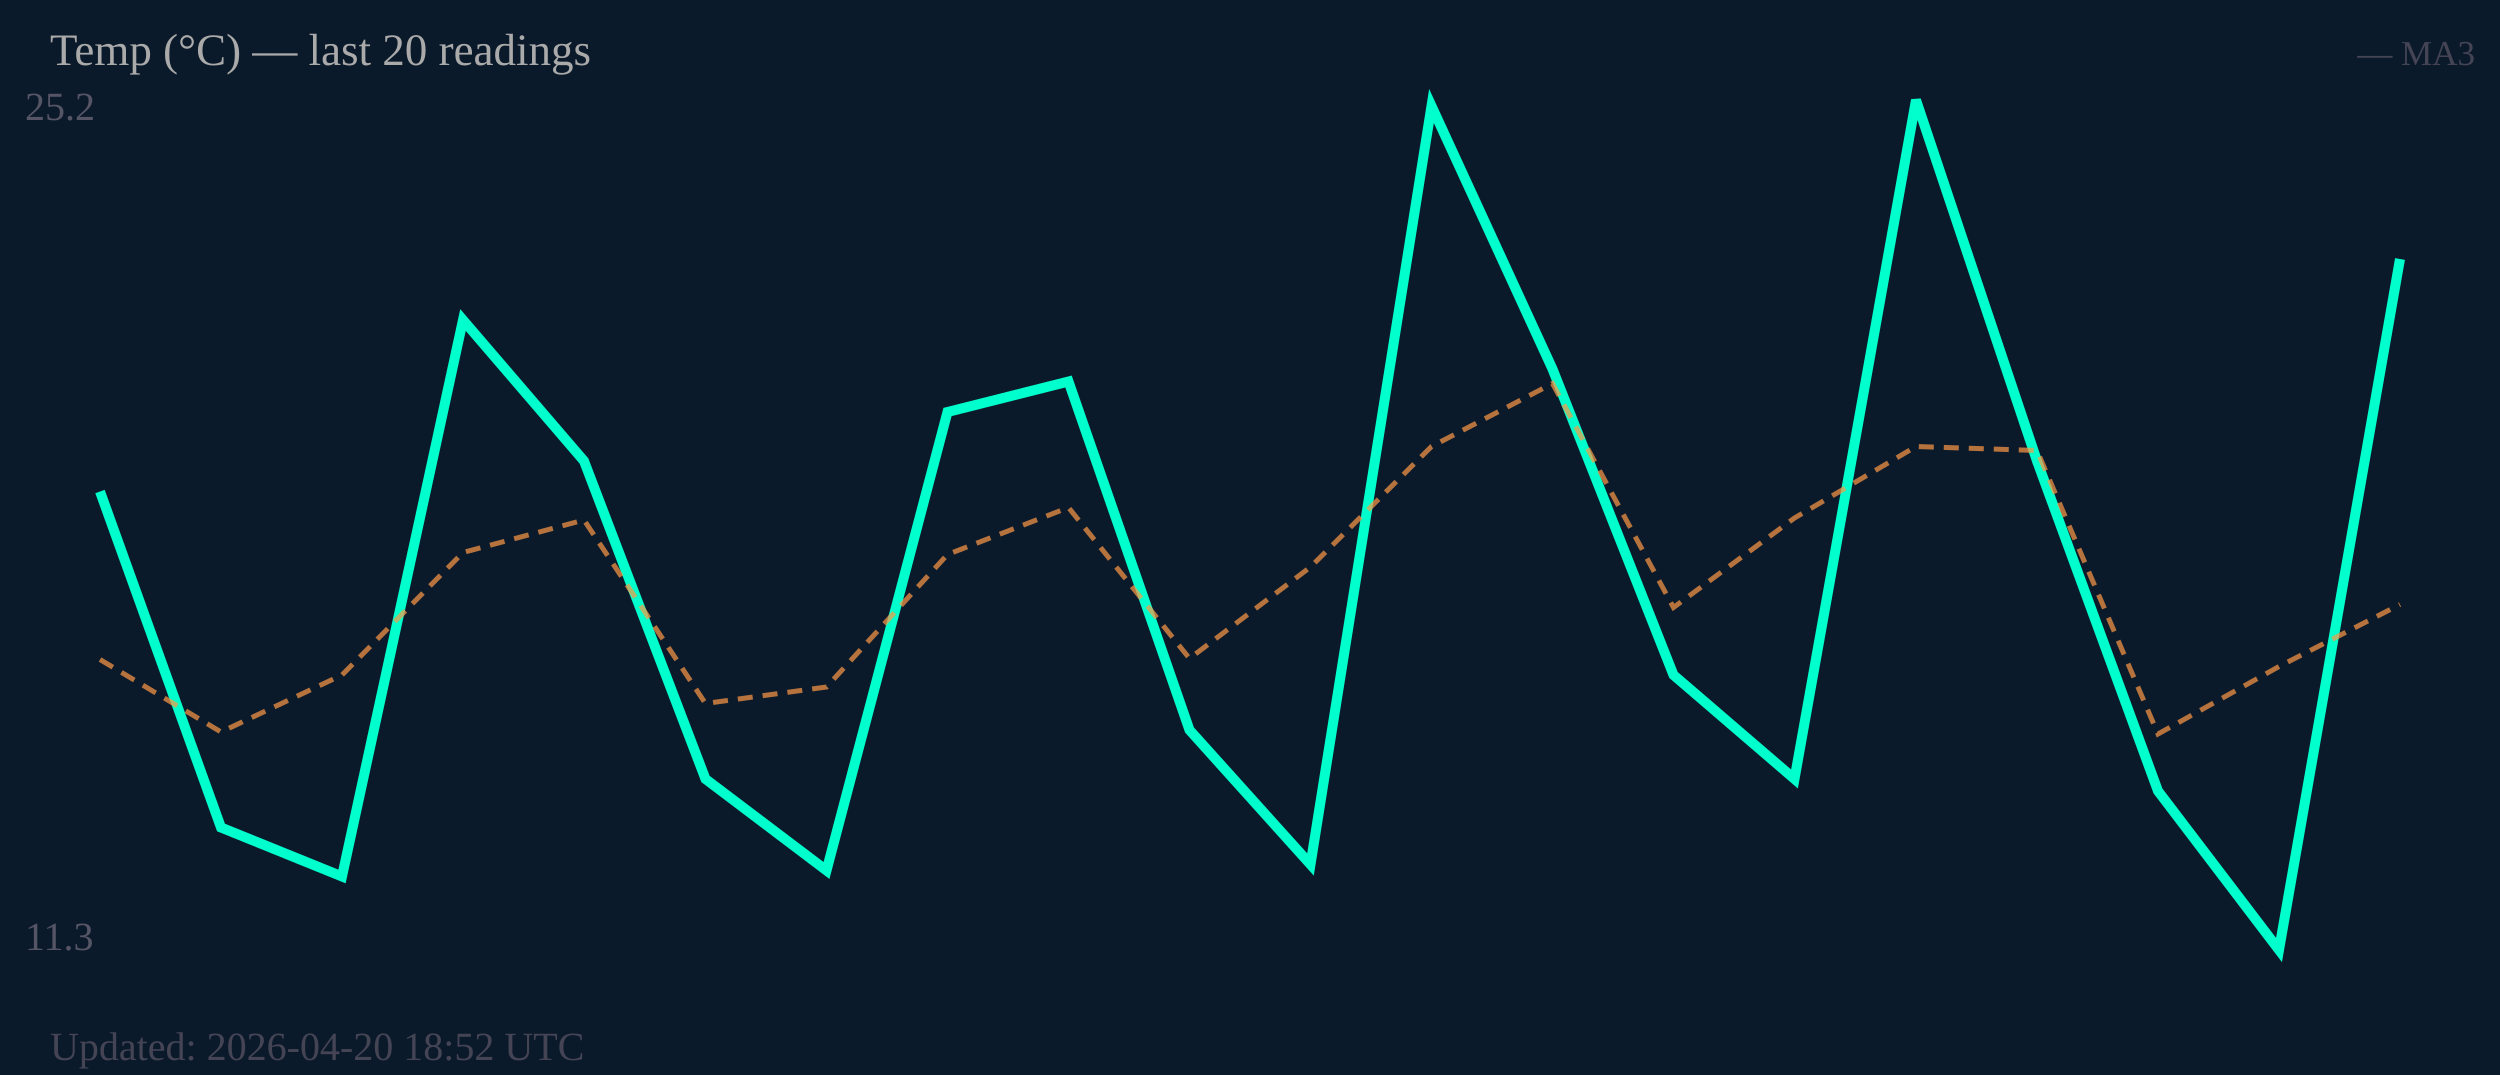
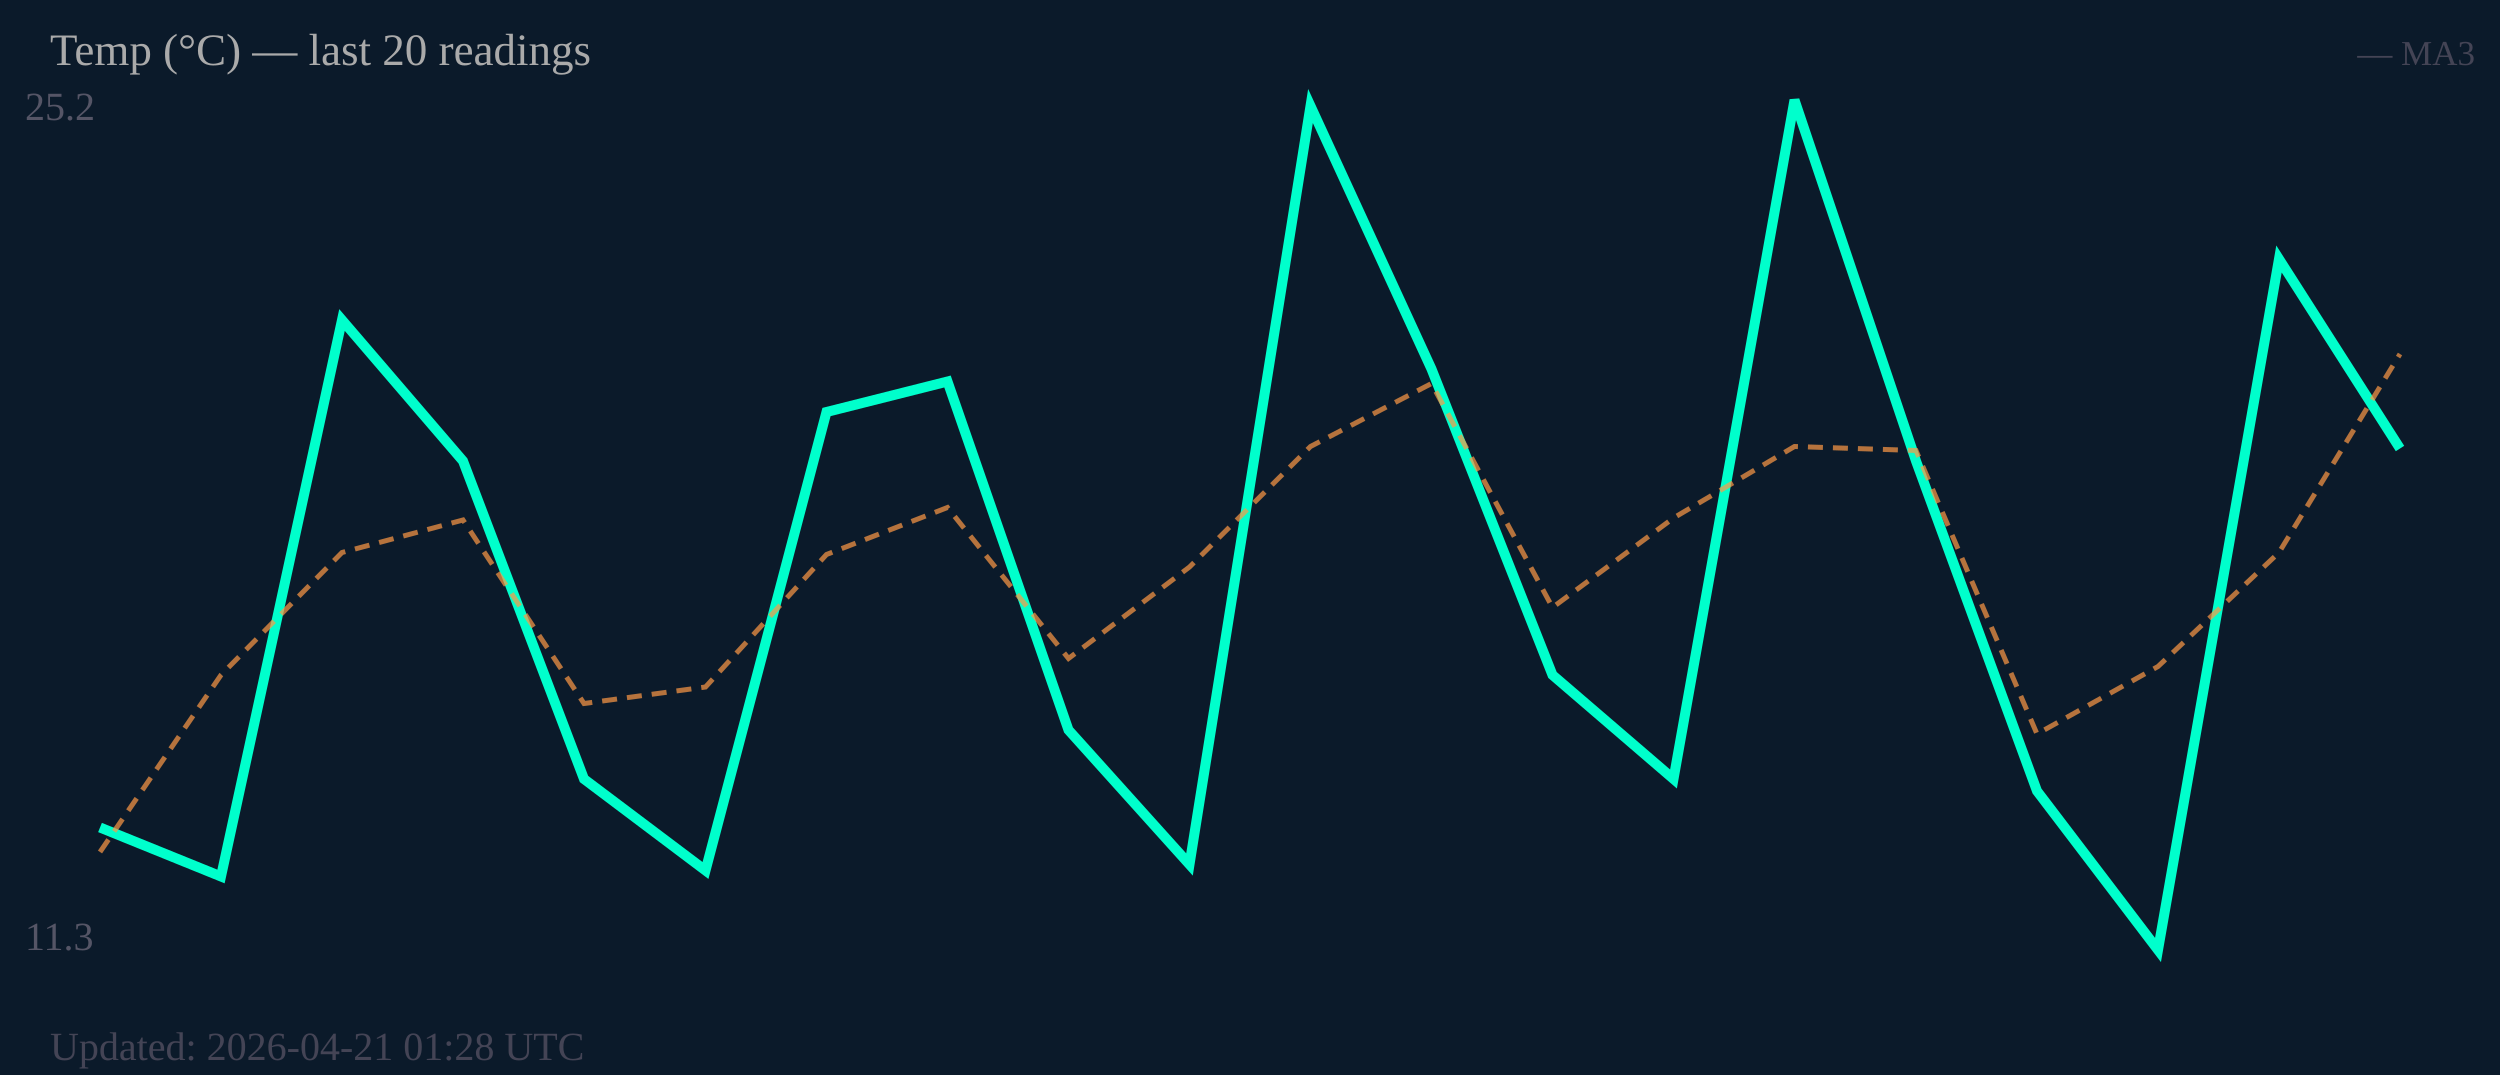
<svg xmlns="http://www.w3.org/2000/svg" width="500" height="215" viewBox="0 0 500 215">
  <rect width="500" height="215" fill="#0b1a2a" />
  <text x="5" y="24" font-size="8" fill="#556">25.2</text>
  <text x="5" y="190" font-size="8" fill="#556">11.3</text>
-   <polyline fill="none" stroke="#00ffcc" stroke-width="2" points="20.0,98.3 44.2,165.5 68.4,175.3 92.6,64.0 116.8,92.2 141.1,155.8 165.3,174.1 189.5,82.4 213.7,76.3 237.9,146.0 262.1,172.9 286.3,21.2 310.5,73.8 334.7,135.0 358.9,155.8 383.2,20.0 407.4,92.2 431.6,158.2 455.8,190.0 480.0,51.8" />
-   <polyline fill="none" stroke="#ff9944" stroke-width="1" stroke-dasharray="3,2" opacity="0.7" points="20.0,131.9 44.2,146.4 68.4,135.0 92.6,110.5 116.8,104.0 141.1,140.7 165.3,137.4 189.5,110.9 213.7,101.5 237.9,131.7 262.1,113.4 286.3,89.3 310.5,76.7 334.7,121.5 358.9,103.6 383.2,89.3 407.4,90.1 431.6,146.8 455.8,133.3 480.0,120.9" />
+   <polyline fill="none" stroke="#00ffcc" stroke-width="2" points="20.0,165.5 44.2,175.3 68.4,64.0 92.6,92.2 116.8,155.8 141.1,174.1 165.3,82.4 189.5,76.3 213.7,146.0 237.9,172.9 262.1,21.2 286.3,73.8 310.5,135.0 334.7,155.8 358.9,20.0 383.2,92.2 407.4,158.2 431.6,190.0 455.8,51.8 480.0,89.7" />
+   <polyline fill="none" stroke="#ff9944" stroke-width="1" stroke-dasharray="3,2" opacity="0.7" points="20.0,170.4 44.2,135.0 68.4,110.5 92.6,104.0 116.8,140.7 141.1,137.4 165.3,110.9 189.5,101.5 213.7,131.7 237.9,113.4 262.1,89.3 286.3,76.7 310.5,121.5 334.7,103.6 358.9,89.3 383.2,90.1 407.4,146.8 431.6,133.3 455.8,110.5 480.0,70.8" />
  <text x="10" y="13" font-size="9" fill="#aaa">Temp (°C) — last 20 readings</text>
  <text x="495" y="13" font-size="7" fill="#445" text-anchor="end">— MA3</text>
-   <text x="10" y="212" font-size="8" fill="#445">Updated: 2026-04-20 18:52 UTC</text>
+   <text x="10" y="212" font-size="8" fill="#445">Updated: 2026-04-21 01:28 UTC</text>
</svg>
